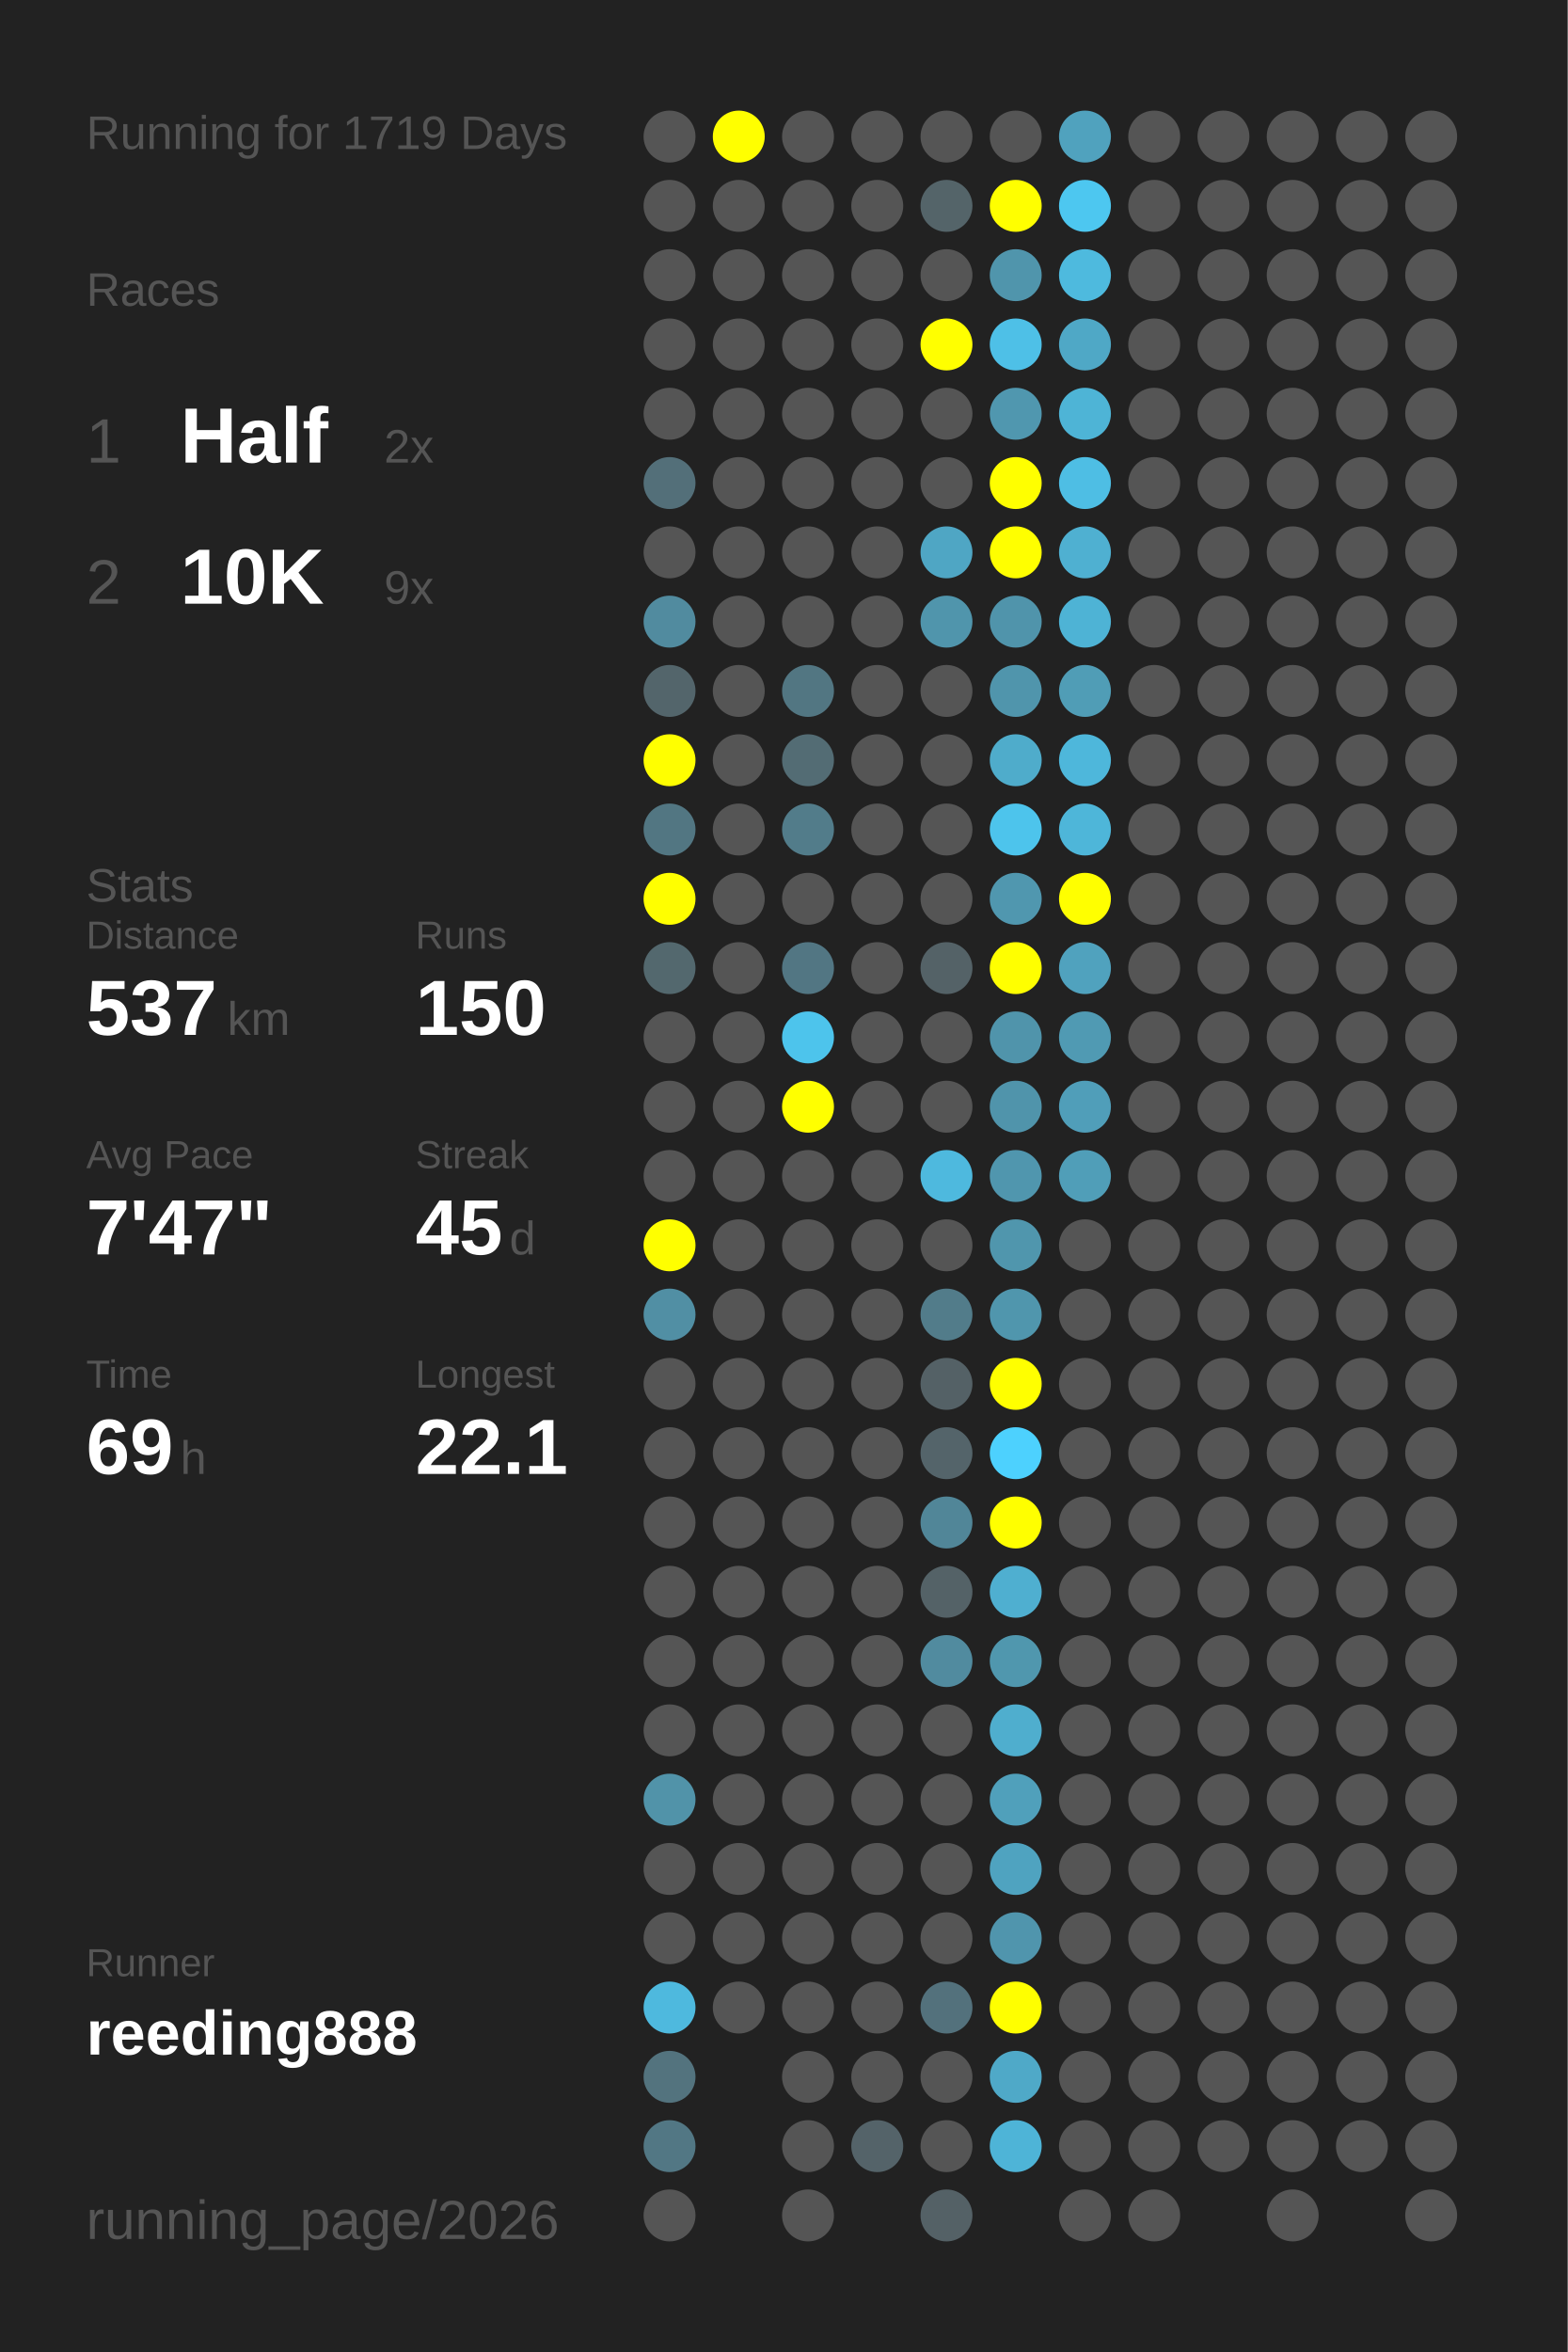
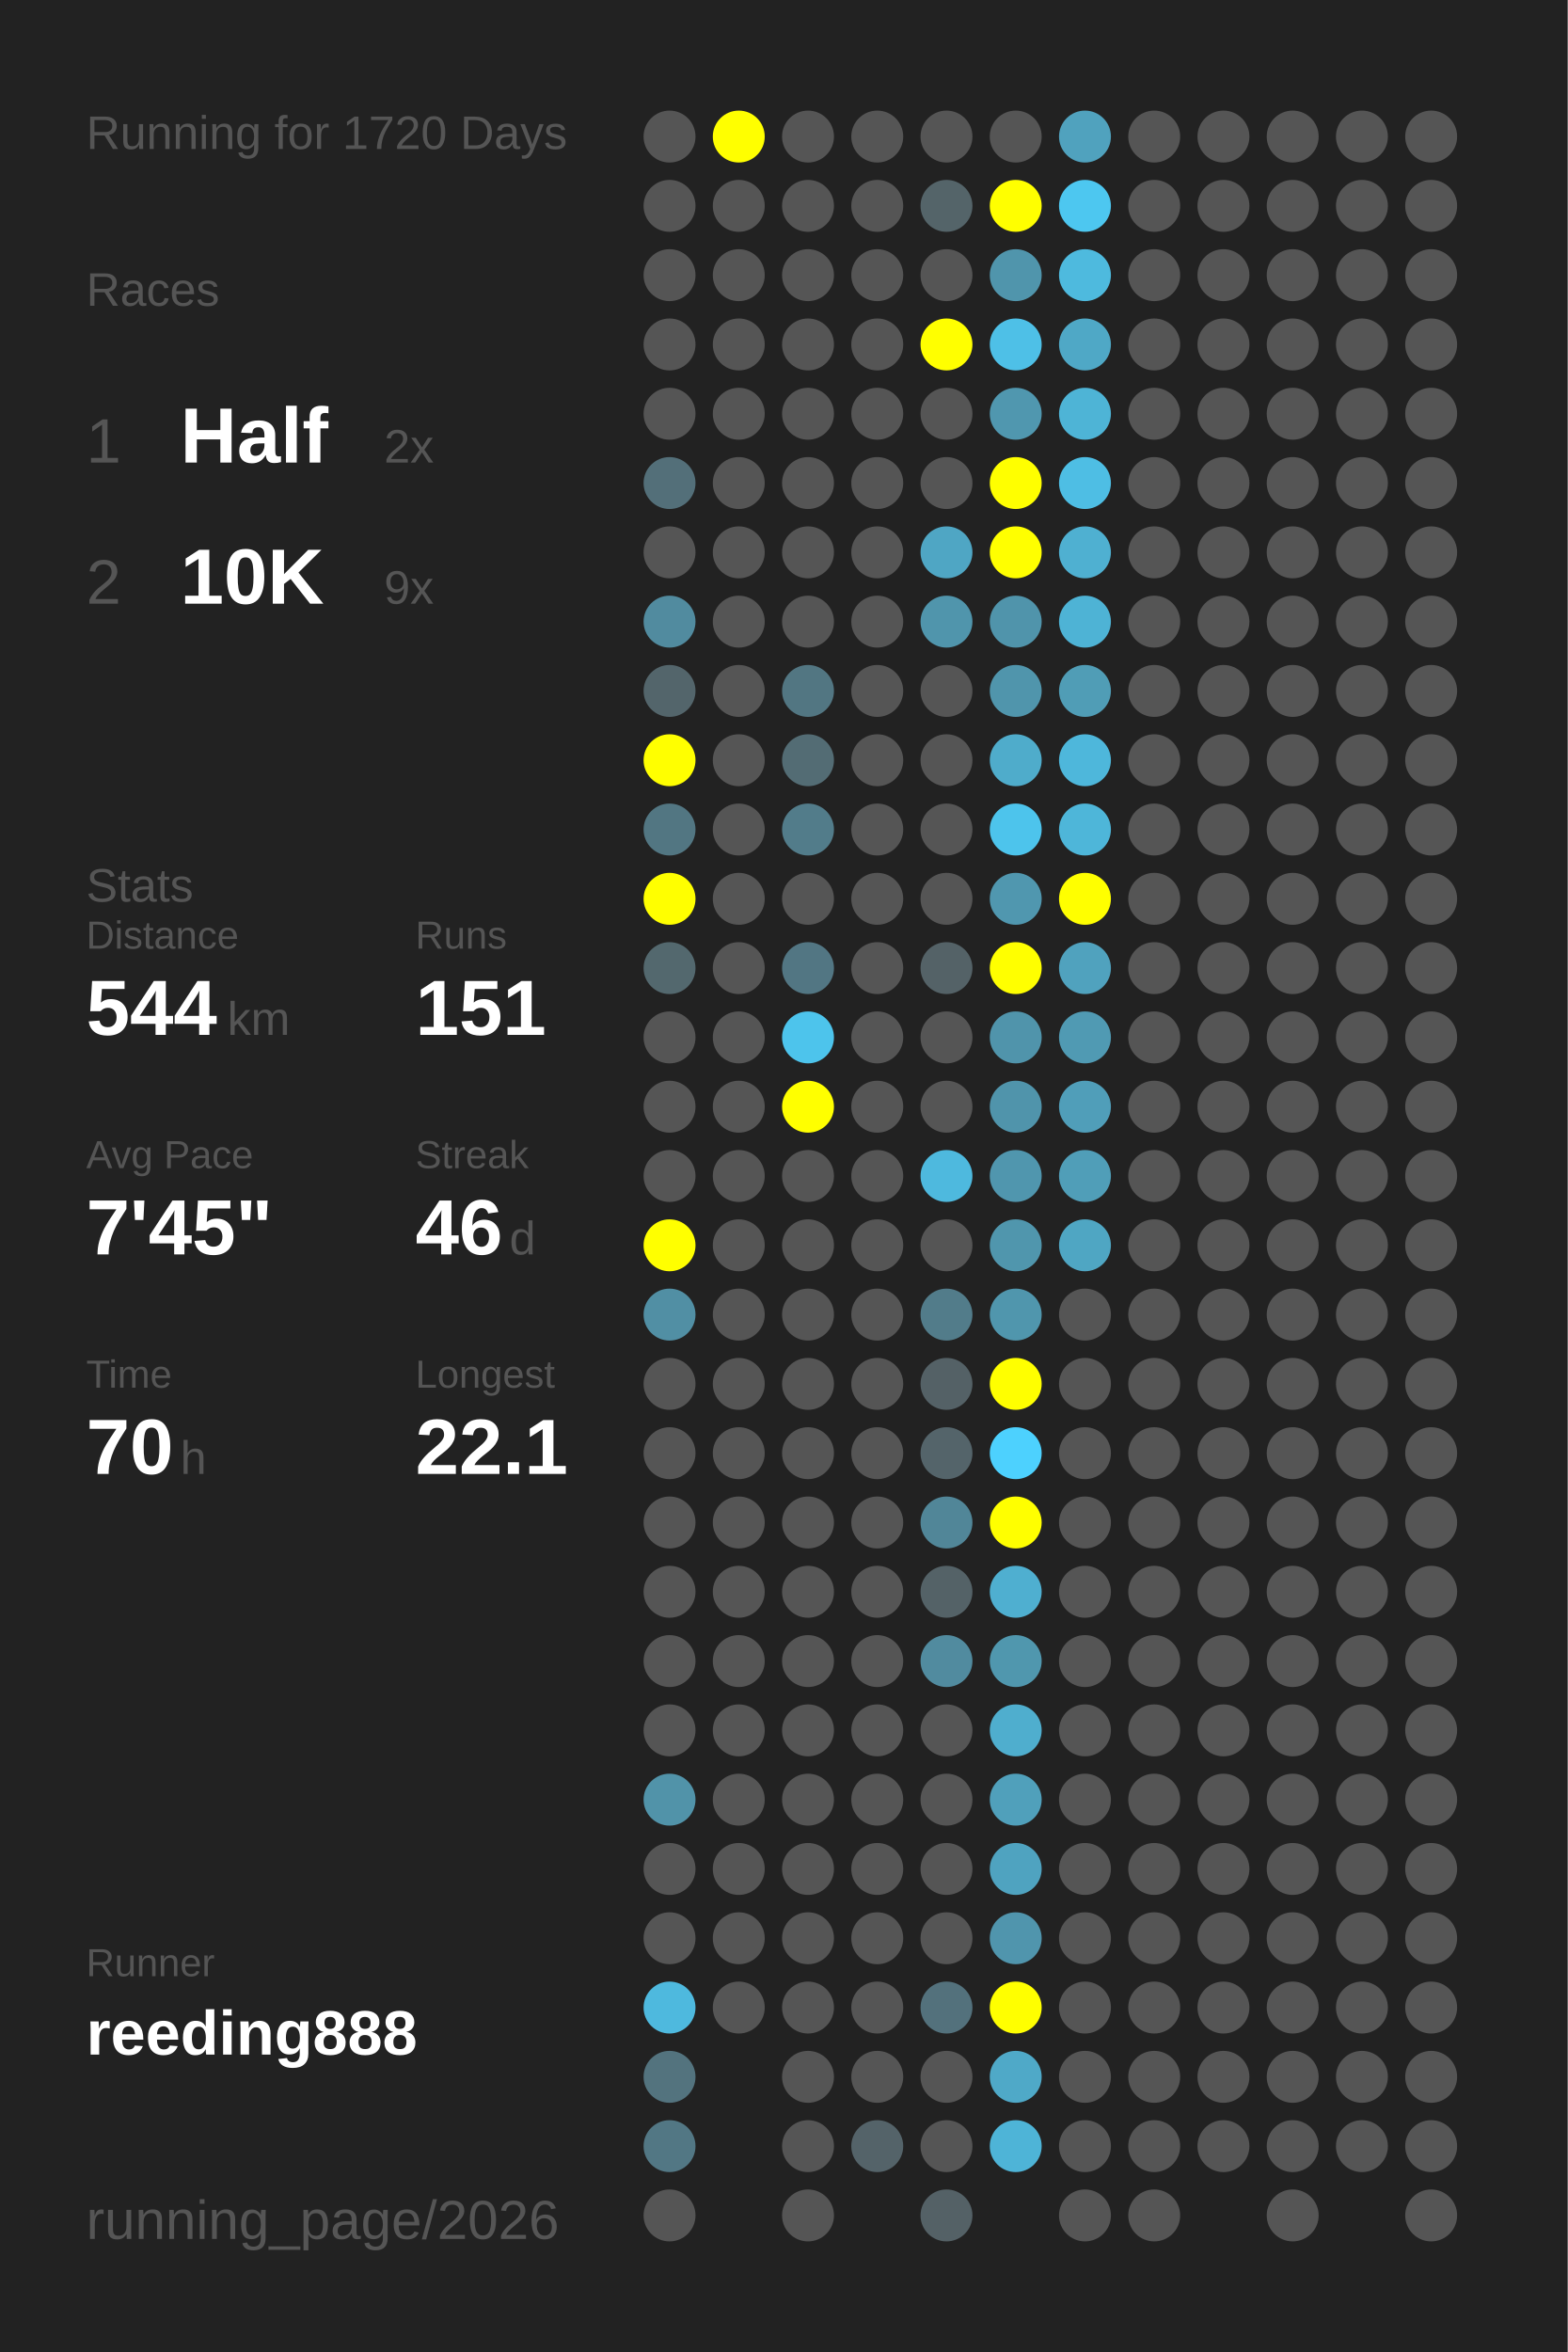
<svg xmlns="http://www.w3.org/2000/svg" baseProfile="full" height="300mm" version="1.1" viewBox="0,0,200,300" width="200mm">
  <defs />
  <rect fill="#222222" height="300" width="200" x="0" y="0" />
-   <text fill="#555555" style="font-size:6px; font-family:Arial;" x="11" y="19">Running for 1719 Days</text>
+   <text fill="#555555" style="font-size:6px; font-family:Arial;" x="11" y="19">Running for 1720 Days</text>
  <text fill="#555555" style="font-size:6px; font-family:Arial;" x="11" y="39">Races</text>
  <text fill="#555555" style="font-size:8px; font-family:Arial;" x="11" y="59">1</text>
  <text fill="#FFFFFF" style="font-size:10px; font-family:Arial; font-weight:bold;" x="23" y="59">Half</text>
  <text fill="#555555" style="font-size:6px; font-family:Arial;" x="49" y="59">2x</text>
  <text fill="#555555" style="font-size:8px; font-family:Arial;" x="11" y="77">2</text>
  <text fill="#FFFFFF" style="font-size:10px; font-family:Arial; font-weight:bold;" x="23" y="77">10K</text>
  <text fill="#555555" style="font-size:6px; font-family:Arial;" x="49" y="77">9x</text>
  <text fill="#555555" style="font-size:6px; font-family:Arial;" x="11" y="115">Stats</text>
  <text fill="#555555" style="font-size:5px; font-family:Arial;" x="11" y="121">Distance</text>
-   <text fill="#FFFFFF" style="font-size:10px; font-family:Arial; font-weight:bold;" x="11" y="132">537</text>
+   <text fill="#FFFFFF" style="font-size:10px; font-family:Arial; font-weight:bold;" x="11" y="132">544</text>
  <text fill="#555555" style="font-size:6px; font-family:Arial;" x="29" y="132">km</text>
  <text fill="#555555" style="font-size:5px; font-family:Arial;" x="53" y="121">Runs</text>
-   <text fill="#FFFFFF" style="font-size:10px; font-family:Arial; font-weight:bold;" x="53" y="132">150</text>
+   <text fill="#FFFFFF" style="font-size:10px; font-family:Arial; font-weight:bold;" x="53" y="132">151</text>
  <text fill="#555555" style="font-size:5px; font-family:Arial;" x="11" y="149">Avg Pace</text>
-   <text fill="#FFFFFF" style="font-size:10px; font-family:Arial; font-weight:bold;" x="11" y="160">7'47"</text>
+   <text fill="#FFFFFF" style="font-size:10px; font-family:Arial; font-weight:bold;" x="11" y="160">7'45"</text>
  <text fill="#555555" style="font-size:5px; font-family:Arial;" x="53" y="149">Streak</text>
-   <text fill="#FFFFFF" style="font-size:10px; font-family:Arial; font-weight:bold;" x="53" y="160">45</text>
+   <text fill="#FFFFFF" style="font-size:10px; font-family:Arial; font-weight:bold;" x="53" y="160">46</text>
  <text fill="#555555" style="font-size:6px; font-family:Arial;" x="65" y="160">d</text>
  <text fill="#555555" style="font-size:5px; font-family:Arial;" x="11" y="177">Time</text>
-   <text fill="#FFFFFF" style="font-size:10px; font-family:Arial; font-weight:bold;" x="11" y="188">69</text>
+   <text fill="#FFFFFF" style="font-size:10px; font-family:Arial; font-weight:bold;" x="11" y="188">70</text>
  <text fill="#555555" style="font-size:6px; font-family:Arial;" x="23" y="188">h</text>
  <text fill="#555555" style="font-size:5px; font-family:Arial;" x="53" y="177">Longest</text>
  <text fill="#FFFFFF" style="font-size:10px; font-family:Arial; font-weight:bold;" x="53" y="188">22.1</text>
  <text fill="#555555" style="font-size:5px; font-family:Arial;" x="11" y="252.065">Runner</text>
  <text fill="#FFFFFF" style="font-size:8px; font-family:Arial; font-weight:bold;" x="11" y="262.065">reeding888</text>
  <text fill="#555555" style="font-size:7px; font-family:Arial;" x="11" y="285.581">running_page/2026</text>
  <circle cx="85.417" cy="17.419" fill="#555555" r="3.312" />
  <circle cx="85.417" cy="26.258" fill="#555555" r="3.312" />
  <circle cx="85.417" cy="35.097" fill="#555555" r="3.312" />
  <circle cx="85.417" cy="43.935" fill="#555555" r="3.312" />
  <circle cx="85.417" cy="52.774" fill="#555555" r="3.312" />
  <circle cx="85.417" cy="61.613" fill="#536f79" r="3.312" />
  <circle cx="85.417" cy="70.452" fill="#555555" r="3.312" />
  <circle cx="85.417" cy="79.29" fill="#518b9f" r="3.312" />
  <circle cx="85.417" cy="88.129" fill="#53656b" r="3.312" />
  <circle cx="85.417" cy="96.968" fill="#FFFF00" r="3.312" />
  <circle cx="85.417" cy="105.806" fill="#527682" r="3.312" />
  <circle cx="85.417" cy="114.645" fill="#FFFF00" r="3.312" />
  <circle cx="85.417" cy="123.484" fill="#53686e" r="3.312" />
  <circle cx="85.417" cy="132.323" fill="#555555" r="3.312" />
  <circle cx="85.417" cy="141.161" fill="#555555" r="3.312" />
  <circle cx="85.417" cy="150" fill="#555555" r="3.312" />
  <circle cx="85.417" cy="158.839" fill="#FFFF00" r="3.312" />
  <circle cx="85.417" cy="167.677" fill="#518fa4" r="3.312" />
  <circle cx="85.417" cy="176.516" fill="#555555" r="3.312" />
  <circle cx="85.417" cy="185.355" fill="#555555" r="3.312" />
  <circle cx="85.417" cy="194.194" fill="#555555" r="3.312" />
  <circle cx="85.417" cy="203.032" fill="#555555" r="3.312" />
  <circle cx="85.417" cy="211.871" fill="#555555" r="3.312" />
  <circle cx="85.417" cy="220.71" fill="#555555" r="3.312" />
  <circle cx="85.417" cy="229.548" fill="#5193a9" r="3.312" />
  <circle cx="85.417" cy="238.387" fill="#555555" r="3.312" />
  <circle cx="85.417" cy="247.226" fill="#555555" r="3.312" />
  <circle cx="85.417" cy="256.065" fill="#4eb9de" r="3.312" />
  <circle cx="85.417" cy="264.903" fill="#53737e" r="3.312" />
  <circle cx="85.417" cy="273.742" fill="#527784" r="3.312" />
  <circle cx="85.417" cy="282.581" fill="#555555" r="3.312" />
  <circle cx="94.25" cy="17.419" fill="#FFFF00" r="3.312" />
  <circle cx="94.25" cy="26.258" fill="#555555" r="3.312" />
  <circle cx="94.25" cy="35.097" fill="#555555" r="3.312" />
  <circle cx="94.25" cy="43.935" fill="#555555" r="3.312" />
  <circle cx="94.25" cy="52.774" fill="#555555" r="3.312" />
  <circle cx="94.25" cy="61.613" fill="#555555" r="3.312" />
  <circle cx="94.25" cy="70.452" fill="#555555" r="3.312" />
  <circle cx="94.25" cy="79.29" fill="#555555" r="3.312" />
  <circle cx="94.25" cy="88.129" fill="#555555" r="3.312" />
  <circle cx="94.25" cy="96.968" fill="#555555" r="3.312" />
  <circle cx="94.25" cy="105.806" fill="#555555" r="3.312" />
  <circle cx="94.25" cy="114.645" fill="#555555" r="3.312" />
  <circle cx="94.25" cy="123.484" fill="#555555" r="3.312" />
  <circle cx="94.25" cy="132.323" fill="#555555" r="3.312" />
  <circle cx="94.25" cy="141.161" fill="#555555" r="3.312" />
  <circle cx="94.25" cy="150" fill="#555555" r="3.312" />
  <circle cx="94.25" cy="158.839" fill="#555555" r="3.312" />
  <circle cx="94.25" cy="167.677" fill="#555555" r="3.312" />
  <circle cx="94.25" cy="176.516" fill="#555555" r="3.312" />
  <circle cx="94.25" cy="185.355" fill="#555555" r="3.312" />
  <circle cx="94.25" cy="194.194" fill="#555555" r="3.312" />
  <circle cx="94.25" cy="203.032" fill="#555555" r="3.312" />
  <circle cx="94.25" cy="211.871" fill="#555555" r="3.312" />
  <circle cx="94.25" cy="220.71" fill="#555555" r="3.312" />
  <circle cx="94.25" cy="229.548" fill="#555555" r="3.312" />
  <circle cx="94.25" cy="238.387" fill="#555555" r="3.312" />
  <circle cx="94.25" cy="247.226" fill="#555555" r="3.312" />
  <circle cx="94.25" cy="256.065" fill="#555555" r="3.312" />
  <circle cx="103.083" cy="17.419" fill="#555555" r="3.312" />
  <circle cx="103.083" cy="26.258" fill="#555555" r="3.312" />
  <circle cx="103.083" cy="35.097" fill="#555555" r="3.312" />
  <circle cx="103.083" cy="43.935" fill="#555555" r="3.312" />
  <circle cx="103.083" cy="52.774" fill="#555555" r="3.312" />
  <circle cx="103.083" cy="61.613" fill="#555555" r="3.312" />
  <circle cx="103.083" cy="70.452" fill="#555555" r="3.312" />
  <circle cx="103.083" cy="79.29" fill="#555555" r="3.312" />
  <circle cx="103.083" cy="88.129" fill="#527682" r="3.312" />
  <circle cx="103.083" cy="96.968" fill="#536c74" r="3.312" />
  <circle cx="103.083" cy="105.806" fill="#527c8a" r="3.312" />
  <circle cx="103.083" cy="114.645" fill="#555555" r="3.312" />
  <circle cx="103.083" cy="123.484" fill="#527683" r="3.312" />
  <circle cx="103.083" cy="132.323" fill="#4dc4ec" r="3.312" />
  <circle cx="103.083" cy="141.161" fill="#FFFF00" r="3.312" />
  <circle cx="103.083" cy="150" fill="#555555" r="3.312" />
  <circle cx="103.083" cy="158.839" fill="#555555" r="3.312" />
  <circle cx="103.083" cy="167.677" fill="#555555" r="3.312" />
  <circle cx="103.083" cy="176.516" fill="#555555" r="3.312" />
  <circle cx="103.083" cy="185.355" fill="#555555" r="3.312" />
  <circle cx="103.083" cy="194.194" fill="#555555" r="3.312" />
  <circle cx="103.083" cy="203.032" fill="#555555" r="3.312" />
  <circle cx="103.083" cy="211.871" fill="#555555" r="3.312" />
  <circle cx="103.083" cy="220.71" fill="#555555" r="3.312" />
  <circle cx="103.083" cy="229.548" fill="#555555" r="3.312" />
  <circle cx="103.083" cy="238.387" fill="#555555" r="3.312" />
  <circle cx="103.083" cy="247.226" fill="#555555" r="3.312" />
  <circle cx="103.083" cy="256.065" fill="#555555" r="3.312" />
  <circle cx="103.083" cy="264.903" fill="#555555" r="3.312" />
  <circle cx="103.083" cy="273.742" fill="#555555" r="3.312" />
  <circle cx="103.083" cy="282.581" fill="#555555" r="3.312" />
  <circle cx="111.917" cy="17.419" fill="#555555" r="3.312" />
  <circle cx="111.917" cy="26.258" fill="#555555" r="3.312" />
  <circle cx="111.917" cy="35.097" fill="#555555" r="3.312" />
  <circle cx="111.917" cy="43.935" fill="#555555" r="3.312" />
  <circle cx="111.917" cy="52.774" fill="#555555" r="3.312" />
  <circle cx="111.917" cy="61.613" fill="#555555" r="3.312" />
  <circle cx="111.917" cy="70.452" fill="#555555" r="3.312" />
  <circle cx="111.917" cy="79.29" fill="#555555" r="3.312" />
  <circle cx="111.917" cy="88.129" fill="#555555" r="3.312" />
  <circle cx="111.917" cy="96.968" fill="#555555" r="3.312" />
  <circle cx="111.917" cy="105.806" fill="#555555" r="3.312" />
  <circle cx="111.917" cy="114.645" fill="#555555" r="3.312" />
  <circle cx="111.917" cy="123.484" fill="#555555" r="3.312" />
  <circle cx="111.917" cy="132.323" fill="#555555" r="3.312" />
  <circle cx="111.917" cy="141.161" fill="#555555" r="3.312" />
  <circle cx="111.917" cy="150" fill="#555555" r="3.312" />
  <circle cx="111.917" cy="158.839" fill="#555555" r="3.312" />
  <circle cx="111.917" cy="167.677" fill="#555555" r="3.312" />
  <circle cx="111.917" cy="176.516" fill="#555555" r="3.312" />
  <circle cx="111.917" cy="185.355" fill="#555555" r="3.312" />
  <circle cx="111.917" cy="194.194" fill="#555555" r="3.312" />
  <circle cx="111.917" cy="203.032" fill="#555555" r="3.312" />
  <circle cx="111.917" cy="211.871" fill="#555555" r="3.312" />
  <circle cx="111.917" cy="220.71" fill="#555555" r="3.312" />
  <circle cx="111.917" cy="229.548" fill="#555555" r="3.312" />
  <circle cx="111.917" cy="238.387" fill="#555555" r="3.312" />
  <circle cx="111.917" cy="247.226" fill="#555555" r="3.312" />
  <circle cx="111.917" cy="256.065" fill="#555555" r="3.312" />
  <circle cx="111.917" cy="264.903" fill="#555555" r="3.312" />
  <circle cx="111.917" cy="273.742" fill="#546369" r="3.312" />
  <circle cx="120.75" cy="17.419" fill="#555555" r="3.312" />
  <circle cx="120.75" cy="26.258" fill="#546469" r="3.312" />
  <circle cx="120.75" cy="35.097" fill="#555555" r="3.312" />
  <circle cx="120.75" cy="43.935" fill="#FFFF00" r="3.312" />
  <circle cx="120.75" cy="52.774" fill="#555555" r="3.312" />
  <circle cx="120.75" cy="61.613" fill="#555555" r="3.312" />
  <circle cx="120.75" cy="70.452" fill="#4fa6c4" r="3.312" />
  <circle cx="120.75" cy="79.29" fill="#5095ac" r="3.312" />
  <circle cx="120.75" cy="88.129" fill="#555555" r="3.312" />
  <circle cx="120.75" cy="96.968" fill="#555555" r="3.312" />
  <circle cx="120.75" cy="105.806" fill="#555555" r="3.312" />
  <circle cx="120.75" cy="114.645" fill="#555555" r="3.312" />
  <circle cx="120.75" cy="123.484" fill="#546267" r="3.312" />
  <circle cx="120.75" cy="132.323" fill="#555555" r="3.312" />
  <circle cx="120.75" cy="141.161" fill="#555555" r="3.312" />
  <circle cx="120.75" cy="150" fill="#4eb9de" r="3.312" />
  <circle cx="120.75" cy="158.839" fill="#555555" r="3.312" />
  <circle cx="120.75" cy="167.677" fill="#527c8a" r="3.312" />
  <circle cx="120.75" cy="176.516" fill="#546166" r="3.312" />
  <circle cx="120.75" cy="185.355" fill="#54646a" r="3.312" />
  <circle cx="120.75" cy="194.194" fill="#518698" r="3.312" />
  <circle cx="120.75" cy="203.032" fill="#546267" r="3.312" />
  <circle cx="120.75" cy="211.871" fill="#518b9f" r="3.312" />
  <circle cx="120.75" cy="220.71" fill="#555555" r="3.312" />
  <circle cx="120.75" cy="229.548" fill="#555555" r="3.312" />
  <circle cx="120.75" cy="238.387" fill="#555555" r="3.312" />
  <circle cx="120.75" cy="247.226" fill="#555555" r="3.312" />
  <circle cx="120.75" cy="256.065" fill="#53717c" r="3.312" />
  <circle cx="120.75" cy="264.903" fill="#555555" r="3.312" />
  <circle cx="120.75" cy="273.742" fill="#555555" r="3.312" />
  <circle cx="120.75" cy="282.581" fill="#546166" r="3.312" />
  <circle cx="129.583" cy="17.419" fill="#555555" r="3.312" />
  <circle cx="129.583" cy="26.258" fill="#FFFF00" r="3.312" />
  <circle cx="129.583" cy="35.097" fill="#5095ac" r="3.312" />
  <circle cx="129.583" cy="43.935" fill="#4ec0e7" r="3.312" />
  <circle cx="129.583" cy="52.774" fill="#5097af" r="3.312" />
  <circle cx="129.583" cy="61.613" fill="#FFFF00" r="3.312" />
  <circle cx="129.583" cy="70.452" fill="#FFFF00" r="3.312" />
  <circle cx="129.583" cy="79.29" fill="#5094ab" r="3.312" />
  <circle cx="129.583" cy="88.129" fill="#5095ac" r="3.312" />
  <circle cx="129.583" cy="96.968" fill="#4faccb" r="3.312" />
  <circle cx="129.583" cy="105.806" fill="#4dc4ec" r="3.312" />
  <circle cx="129.583" cy="114.645" fill="#5097af" r="3.312" />
  <circle cx="129.583" cy="123.484" fill="#FFFF00" r="3.312" />
  <circle cx="129.583" cy="132.323" fill="#5094ab" r="3.312" />
  <circle cx="129.583" cy="141.161" fill="#5094ab" r="3.312" />
  <circle cx="129.583" cy="150" fill="#5096ae" r="3.312" />
  <circle cx="129.583" cy="158.839" fill="#5096ad" r="3.312" />
  <circle cx="129.583" cy="167.677" fill="#5096ad" r="3.312" />
  <circle cx="129.583" cy="176.516" fill="#FFFF00" r="3.312" />
  <circle cx="129.583" cy="185.355" fill="#4dd1fe" r="3.312" />
  <circle cx="129.583" cy="194.194" fill="#FFFF00" r="3.312" />
  <circle cx="129.583" cy="203.032" fill="#4fafd0" r="3.312" />
  <circle cx="129.583" cy="211.871" fill="#5097ae" r="3.312" />
  <circle cx="129.583" cy="220.71" fill="#4faece" r="3.312" />
  <circle cx="129.583" cy="229.548" fill="#50a0bb" r="3.312" />
  <circle cx="129.583" cy="238.387" fill="#4fa3c0" r="3.312" />
  <circle cx="129.583" cy="247.226" fill="#5095ad" r="3.312" />
  <circle cx="129.583" cy="256.065" fill="#FFFF00" r="3.312" />
  <circle cx="129.583" cy="264.903" fill="#4fa9c8" r="3.312" />
  <circle cx="129.583" cy="273.742" fill="#4eb4d7" r="3.312" />
  <circle cx="138.417" cy="17.419" fill="#50a2be" r="3.312" />
  <circle cx="138.417" cy="26.258" fill="#4dc7f0" r="3.312" />
  <circle cx="138.417" cy="35.097" fill="#4ebade" r="3.312" />
  <circle cx="138.417" cy="43.935" fill="#4fa8c6" r="3.312" />
  <circle cx="138.417" cy="52.774" fill="#4eb4d6" r="3.312" />
  <circle cx="138.417" cy="61.613" fill="#4ebee4" r="3.312" />
  <circle cx="138.417" cy="70.452" fill="#4fb0d1" r="3.312" />
  <circle cx="138.417" cy="79.29" fill="#4eb3d5" r="3.312" />
  <circle cx="138.417" cy="88.129" fill="#509db6" r="3.312" />
  <circle cx="138.417" cy="96.968" fill="#4eb7db" r="3.312" />
  <circle cx="138.417" cy="105.806" fill="#4eb6d9" r="3.312" />
  <circle cx="138.417" cy="114.645" fill="#FFFF00" r="3.312" />
  <circle cx="138.417" cy="123.484" fill="#50a2be" r="3.312" />
  <circle cx="138.417" cy="132.323" fill="#509ab3" r="3.312" />
  <circle cx="138.417" cy="141.161" fill="#509eb9" r="3.312" />
  <circle cx="138.417" cy="150" fill="#509eb8" r="3.312" />
-   <circle cx="138.417" cy="158.839" fill="#555555" r="3.312" />
+   <circle cx="138.417" cy="158.839" fill="#4fa6c3" r="3.312" />
  <circle cx="138.417" cy="167.677" fill="#555555" r="3.312" />
  <circle cx="138.417" cy="176.516" fill="#555555" r="3.312" />
  <circle cx="138.417" cy="185.355" fill="#555555" r="3.312" />
  <circle cx="138.417" cy="194.194" fill="#555555" r="3.312" />
  <circle cx="138.417" cy="203.032" fill="#555555" r="3.312" />
  <circle cx="138.417" cy="211.871" fill="#555555" r="3.312" />
  <circle cx="138.417" cy="220.71" fill="#555555" r="3.312" />
  <circle cx="138.417" cy="229.548" fill="#555555" r="3.312" />
  <circle cx="138.417" cy="238.387" fill="#555555" r="3.312" />
  <circle cx="138.417" cy="247.226" fill="#555555" r="3.312" />
  <circle cx="138.417" cy="256.065" fill="#555555" r="3.312" />
  <circle cx="138.417" cy="264.903" fill="#555555" r="3.312" />
  <circle cx="138.417" cy="273.742" fill="#555555" r="3.312" />
  <circle cx="138.417" cy="282.581" fill="#555555" r="3.312" />
  <circle cx="147.25" cy="17.419" fill="#555555" r="3.312" />
  <circle cx="147.25" cy="26.258" fill="#555555" r="3.312" />
  <circle cx="147.25" cy="35.097" fill="#555555" r="3.312" />
  <circle cx="147.25" cy="43.935" fill="#555555" r="3.312" />
  <circle cx="147.25" cy="52.774" fill="#555555" r="3.312" />
  <circle cx="147.25" cy="61.613" fill="#555555" r="3.312" />
  <circle cx="147.25" cy="70.452" fill="#555555" r="3.312" />
  <circle cx="147.25" cy="79.29" fill="#555555" r="3.312" />
  <circle cx="147.25" cy="88.129" fill="#555555" r="3.312" />
  <circle cx="147.25" cy="96.968" fill="#555555" r="3.312" />
  <circle cx="147.25" cy="105.806" fill="#555555" r="3.312" />
  <circle cx="147.25" cy="114.645" fill="#555555" r="3.312" />
  <circle cx="147.25" cy="123.484" fill="#555555" r="3.312" />
  <circle cx="147.25" cy="132.323" fill="#555555" r="3.312" />
  <circle cx="147.25" cy="141.161" fill="#555555" r="3.312" />
  <circle cx="147.25" cy="150" fill="#555555" r="3.312" />
  <circle cx="147.25" cy="158.839" fill="#555555" r="3.312" />
  <circle cx="147.25" cy="167.677" fill="#555555" r="3.312" />
  <circle cx="147.25" cy="176.516" fill="#555555" r="3.312" />
  <circle cx="147.25" cy="185.355" fill="#555555" r="3.312" />
  <circle cx="147.25" cy="194.194" fill="#555555" r="3.312" />
  <circle cx="147.25" cy="203.032" fill="#555555" r="3.312" />
  <circle cx="147.25" cy="211.871" fill="#555555" r="3.312" />
  <circle cx="147.25" cy="220.71" fill="#555555" r="3.312" />
  <circle cx="147.25" cy="229.548" fill="#555555" r="3.312" />
  <circle cx="147.25" cy="238.387" fill="#555555" r="3.312" />
  <circle cx="147.25" cy="247.226" fill="#555555" r="3.312" />
  <circle cx="147.25" cy="256.065" fill="#555555" r="3.312" />
  <circle cx="147.25" cy="264.903" fill="#555555" r="3.312" />
  <circle cx="147.25" cy="273.742" fill="#555555" r="3.312" />
  <circle cx="147.25" cy="282.581" fill="#555555" r="3.312" />
  <circle cx="156.083" cy="17.419" fill="#555555" r="3.312" />
  <circle cx="156.083" cy="26.258" fill="#555555" r="3.312" />
  <circle cx="156.083" cy="35.097" fill="#555555" r="3.312" />
  <circle cx="156.083" cy="43.935" fill="#555555" r="3.312" />
  <circle cx="156.083" cy="52.774" fill="#555555" r="3.312" />
  <circle cx="156.083" cy="61.613" fill="#555555" r="3.312" />
  <circle cx="156.083" cy="70.452" fill="#555555" r="3.312" />
  <circle cx="156.083" cy="79.29" fill="#555555" r="3.312" />
  <circle cx="156.083" cy="88.129" fill="#555555" r="3.312" />
  <circle cx="156.083" cy="96.968" fill="#555555" r="3.312" />
  <circle cx="156.083" cy="105.806" fill="#555555" r="3.312" />
  <circle cx="156.083" cy="114.645" fill="#555555" r="3.312" />
  <circle cx="156.083" cy="123.484" fill="#555555" r="3.312" />
  <circle cx="156.083" cy="132.323" fill="#555555" r="3.312" />
  <circle cx="156.083" cy="141.161" fill="#555555" r="3.312" />
  <circle cx="156.083" cy="150" fill="#555555" r="3.312" />
  <circle cx="156.083" cy="158.839" fill="#555555" r="3.312" />
  <circle cx="156.083" cy="167.677" fill="#555555" r="3.312" />
  <circle cx="156.083" cy="176.516" fill="#555555" r="3.312" />
  <circle cx="156.083" cy="185.355" fill="#555555" r="3.312" />
  <circle cx="156.083" cy="194.194" fill="#555555" r="3.312" />
  <circle cx="156.083" cy="203.032" fill="#555555" r="3.312" />
  <circle cx="156.083" cy="211.871" fill="#555555" r="3.312" />
  <circle cx="156.083" cy="220.71" fill="#555555" r="3.312" />
  <circle cx="156.083" cy="229.548" fill="#555555" r="3.312" />
  <circle cx="156.083" cy="238.387" fill="#555555" r="3.312" />
  <circle cx="156.083" cy="247.226" fill="#555555" r="3.312" />
  <circle cx="156.083" cy="256.065" fill="#555555" r="3.312" />
  <circle cx="156.083" cy="264.903" fill="#555555" r="3.312" />
  <circle cx="156.083" cy="273.742" fill="#555555" r="3.312" />
  <circle cx="164.917" cy="17.419" fill="#555555" r="3.312" />
  <circle cx="164.917" cy="26.258" fill="#555555" r="3.312" />
  <circle cx="164.917" cy="35.097" fill="#555555" r="3.312" />
  <circle cx="164.917" cy="43.935" fill="#555555" r="3.312" />
  <circle cx="164.917" cy="52.774" fill="#555555" r="3.312" />
  <circle cx="164.917" cy="61.613" fill="#555555" r="3.312" />
  <circle cx="164.917" cy="70.452" fill="#555555" r="3.312" />
  <circle cx="164.917" cy="79.29" fill="#555555" r="3.312" />
  <circle cx="164.917" cy="88.129" fill="#555555" r="3.312" />
  <circle cx="164.917" cy="96.968" fill="#555555" r="3.312" />
  <circle cx="164.917" cy="105.806" fill="#555555" r="3.312" />
  <circle cx="164.917" cy="114.645" fill="#555555" r="3.312" />
  <circle cx="164.917" cy="123.484" fill="#555555" r="3.312" />
  <circle cx="164.917" cy="132.323" fill="#555555" r="3.312" />
  <circle cx="164.917" cy="141.161" fill="#555555" r="3.312" />
  <circle cx="164.917" cy="150" fill="#555555" r="3.312" />
  <circle cx="164.917" cy="158.839" fill="#555555" r="3.312" />
  <circle cx="164.917" cy="167.677" fill="#555555" r="3.312" />
  <circle cx="164.917" cy="176.516" fill="#555555" r="3.312" />
  <circle cx="164.917" cy="185.355" fill="#555555" r="3.312" />
  <circle cx="164.917" cy="194.194" fill="#555555" r="3.312" />
  <circle cx="164.917" cy="203.032" fill="#555555" r="3.312" />
  <circle cx="164.917" cy="211.871" fill="#555555" r="3.312" />
  <circle cx="164.917" cy="220.71" fill="#555555" r="3.312" />
  <circle cx="164.917" cy="229.548" fill="#555555" r="3.312" />
  <circle cx="164.917" cy="238.387" fill="#555555" r="3.312" />
  <circle cx="164.917" cy="247.226" fill="#555555" r="3.312" />
  <circle cx="164.917" cy="256.065" fill="#555555" r="3.312" />
  <circle cx="164.917" cy="264.903" fill="#555555" r="3.312" />
  <circle cx="164.917" cy="273.742" fill="#555555" r="3.312" />
  <circle cx="164.917" cy="282.581" fill="#555555" r="3.312" />
  <circle cx="173.75" cy="17.419" fill="#555555" r="3.312" />
  <circle cx="173.75" cy="26.258" fill="#555555" r="3.312" />
  <circle cx="173.75" cy="35.097" fill="#555555" r="3.312" />
  <circle cx="173.75" cy="43.935" fill="#555555" r="3.312" />
  <circle cx="173.75" cy="52.774" fill="#555555" r="3.312" />
  <circle cx="173.75" cy="61.613" fill="#555555" r="3.312" />
  <circle cx="173.75" cy="70.452" fill="#555555" r="3.312" />
  <circle cx="173.75" cy="79.29" fill="#555555" r="3.312" />
  <circle cx="173.75" cy="88.129" fill="#555555" r="3.312" />
  <circle cx="173.75" cy="96.968" fill="#555555" r="3.312" />
  <circle cx="173.75" cy="105.806" fill="#555555" r="3.312" />
  <circle cx="173.75" cy="114.645" fill="#555555" r="3.312" />
  <circle cx="173.75" cy="123.484" fill="#555555" r="3.312" />
  <circle cx="173.75" cy="132.323" fill="#555555" r="3.312" />
  <circle cx="173.75" cy="141.161" fill="#555555" r="3.312" />
  <circle cx="173.75" cy="150" fill="#555555" r="3.312" />
  <circle cx="173.75" cy="158.839" fill="#555555" r="3.312" />
  <circle cx="173.75" cy="167.677" fill="#555555" r="3.312" />
  <circle cx="173.75" cy="176.516" fill="#555555" r="3.312" />
  <circle cx="173.75" cy="185.355" fill="#555555" r="3.312" />
  <circle cx="173.75" cy="194.194" fill="#555555" r="3.312" />
  <circle cx="173.75" cy="203.032" fill="#555555" r="3.312" />
  <circle cx="173.75" cy="211.871" fill="#555555" r="3.312" />
  <circle cx="173.75" cy="220.71" fill="#555555" r="3.312" />
  <circle cx="173.75" cy="229.548" fill="#555555" r="3.312" />
  <circle cx="173.75" cy="238.387" fill="#555555" r="3.312" />
  <circle cx="173.75" cy="247.226" fill="#555555" r="3.312" />
  <circle cx="173.75" cy="256.065" fill="#555555" r="3.312" />
  <circle cx="173.75" cy="264.903" fill="#555555" r="3.312" />
  <circle cx="173.75" cy="273.742" fill="#555555" r="3.312" />
  <circle cx="182.583" cy="17.419" fill="#555555" r="3.312" />
  <circle cx="182.583" cy="26.258" fill="#555555" r="3.312" />
  <circle cx="182.583" cy="35.097" fill="#555555" r="3.312" />
  <circle cx="182.583" cy="43.935" fill="#555555" r="3.312" />
  <circle cx="182.583" cy="52.774" fill="#555555" r="3.312" />
  <circle cx="182.583" cy="61.613" fill="#555555" r="3.312" />
  <circle cx="182.583" cy="70.452" fill="#555555" r="3.312" />
  <circle cx="182.583" cy="79.29" fill="#555555" r="3.312" />
  <circle cx="182.583" cy="88.129" fill="#555555" r="3.312" />
  <circle cx="182.583" cy="96.968" fill="#555555" r="3.312" />
  <circle cx="182.583" cy="105.806" fill="#555555" r="3.312" />
  <circle cx="182.583" cy="114.645" fill="#555555" r="3.312" />
  <circle cx="182.583" cy="123.484" fill="#555555" r="3.312" />
  <circle cx="182.583" cy="132.323" fill="#555555" r="3.312" />
  <circle cx="182.583" cy="141.161" fill="#555555" r="3.312" />
  <circle cx="182.583" cy="150" fill="#555555" r="3.312" />
  <circle cx="182.583" cy="158.839" fill="#555555" r="3.312" />
  <circle cx="182.583" cy="167.677" fill="#555555" r="3.312" />
  <circle cx="182.583" cy="176.516" fill="#555555" r="3.312" />
  <circle cx="182.583" cy="185.355" fill="#555555" r="3.312" />
  <circle cx="182.583" cy="194.194" fill="#555555" r="3.312" />
  <circle cx="182.583" cy="203.032" fill="#555555" r="3.312" />
  <circle cx="182.583" cy="211.871" fill="#555555" r="3.312" />
  <circle cx="182.583" cy="220.71" fill="#555555" r="3.312" />
  <circle cx="182.583" cy="229.548" fill="#555555" r="3.312" />
  <circle cx="182.583" cy="238.387" fill="#555555" r="3.312" />
  <circle cx="182.583" cy="247.226" fill="#555555" r="3.312" />
  <circle cx="182.583" cy="256.065" fill="#555555" r="3.312" />
  <circle cx="182.583" cy="264.903" fill="#555555" r="3.312" />
  <circle cx="182.583" cy="273.742" fill="#555555" r="3.312" />
  <circle cx="182.583" cy="282.581" fill="#555555" r="3.312" />
</svg>
